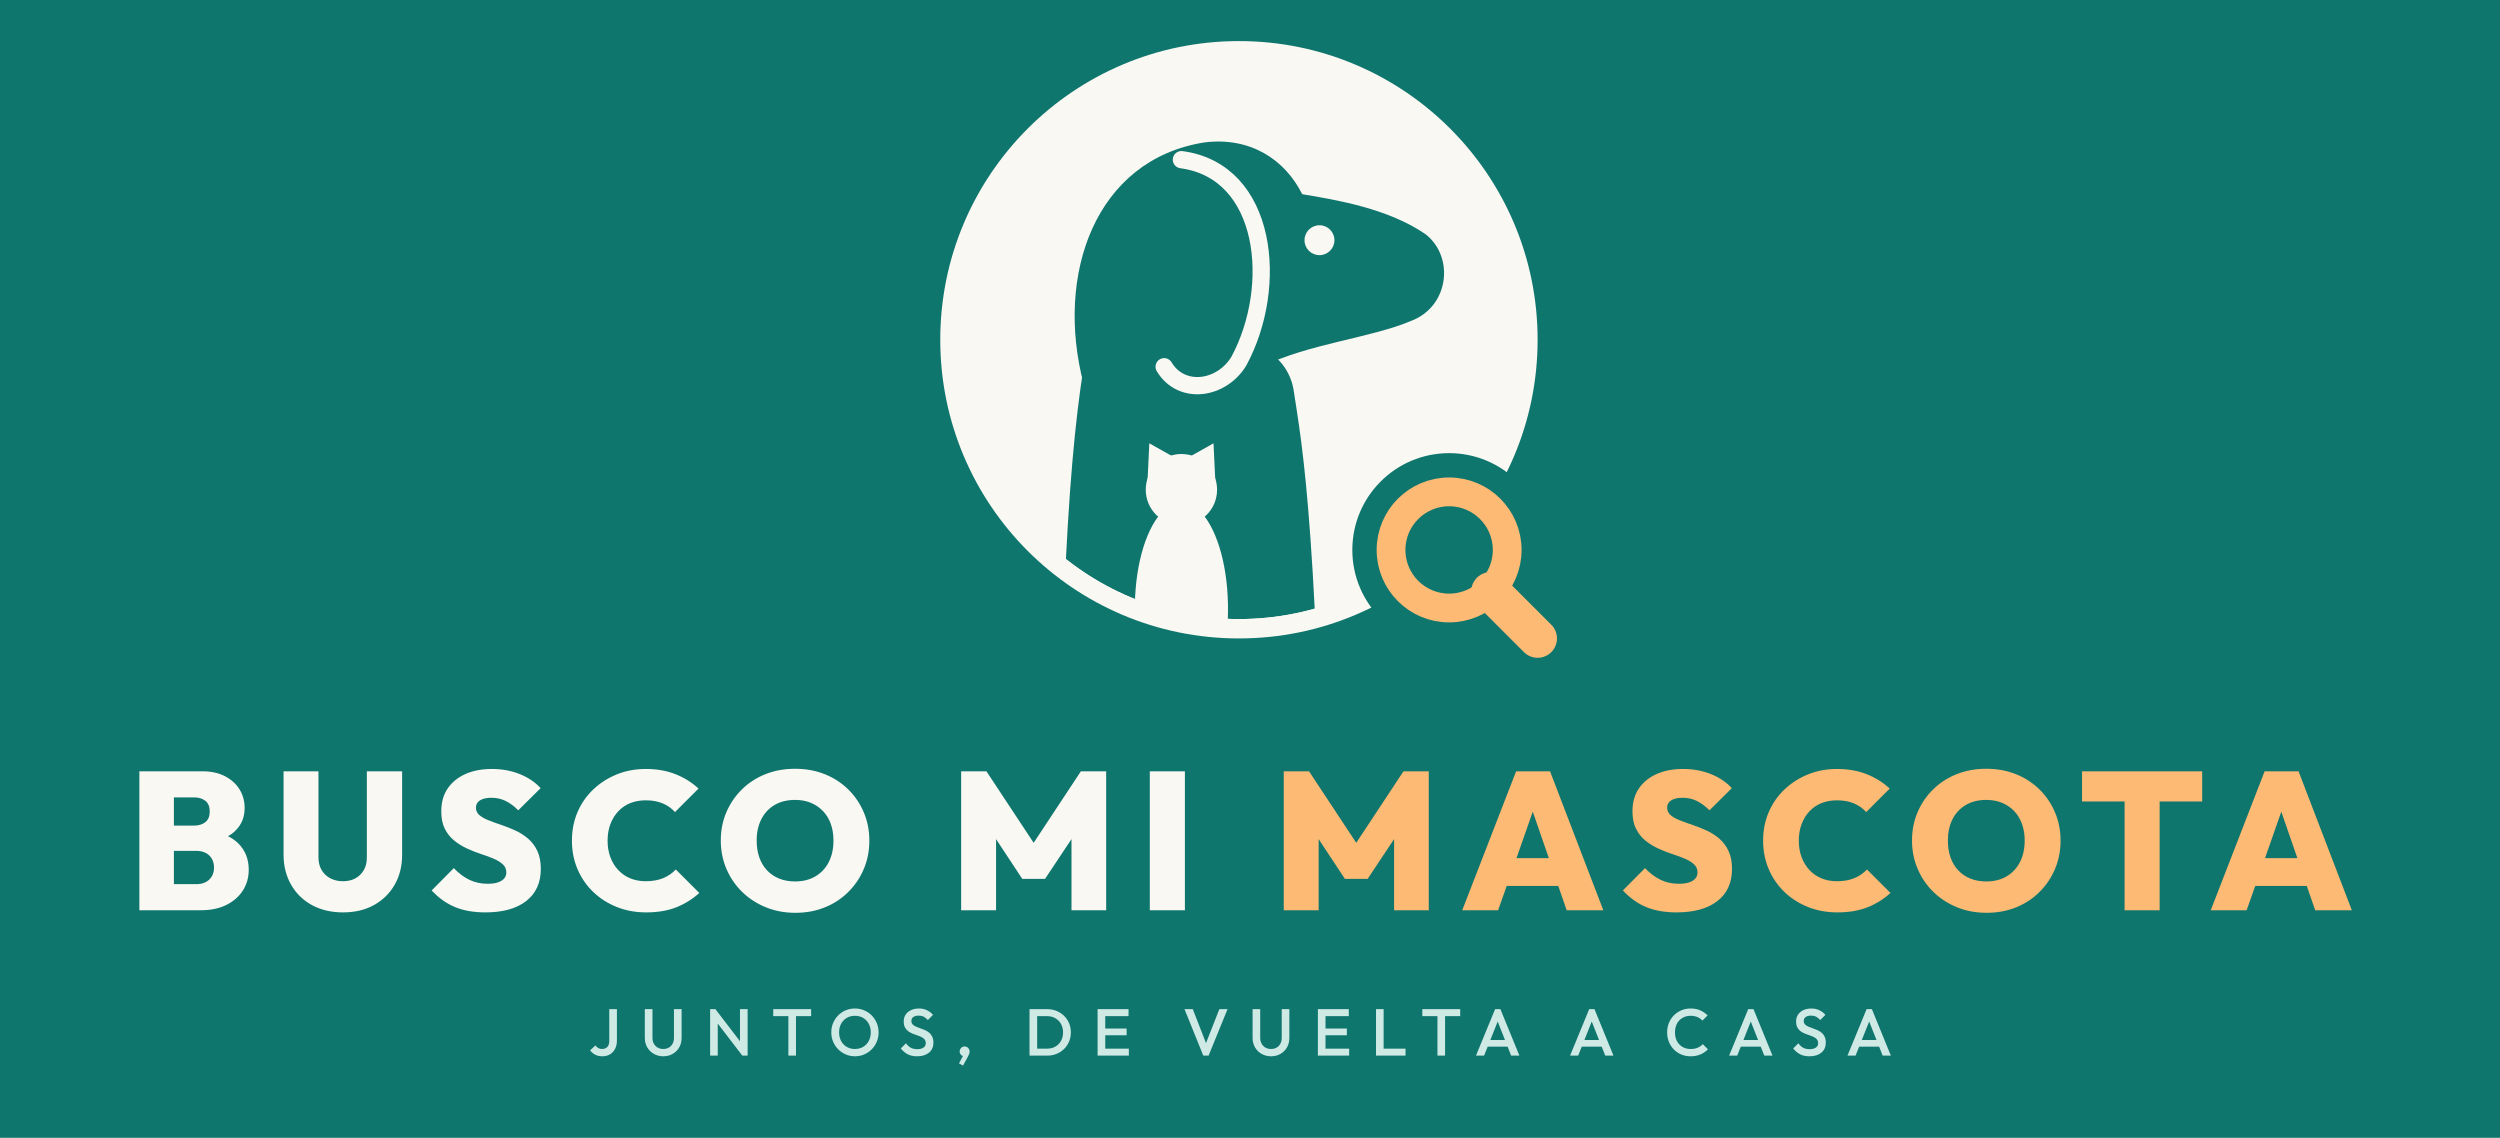
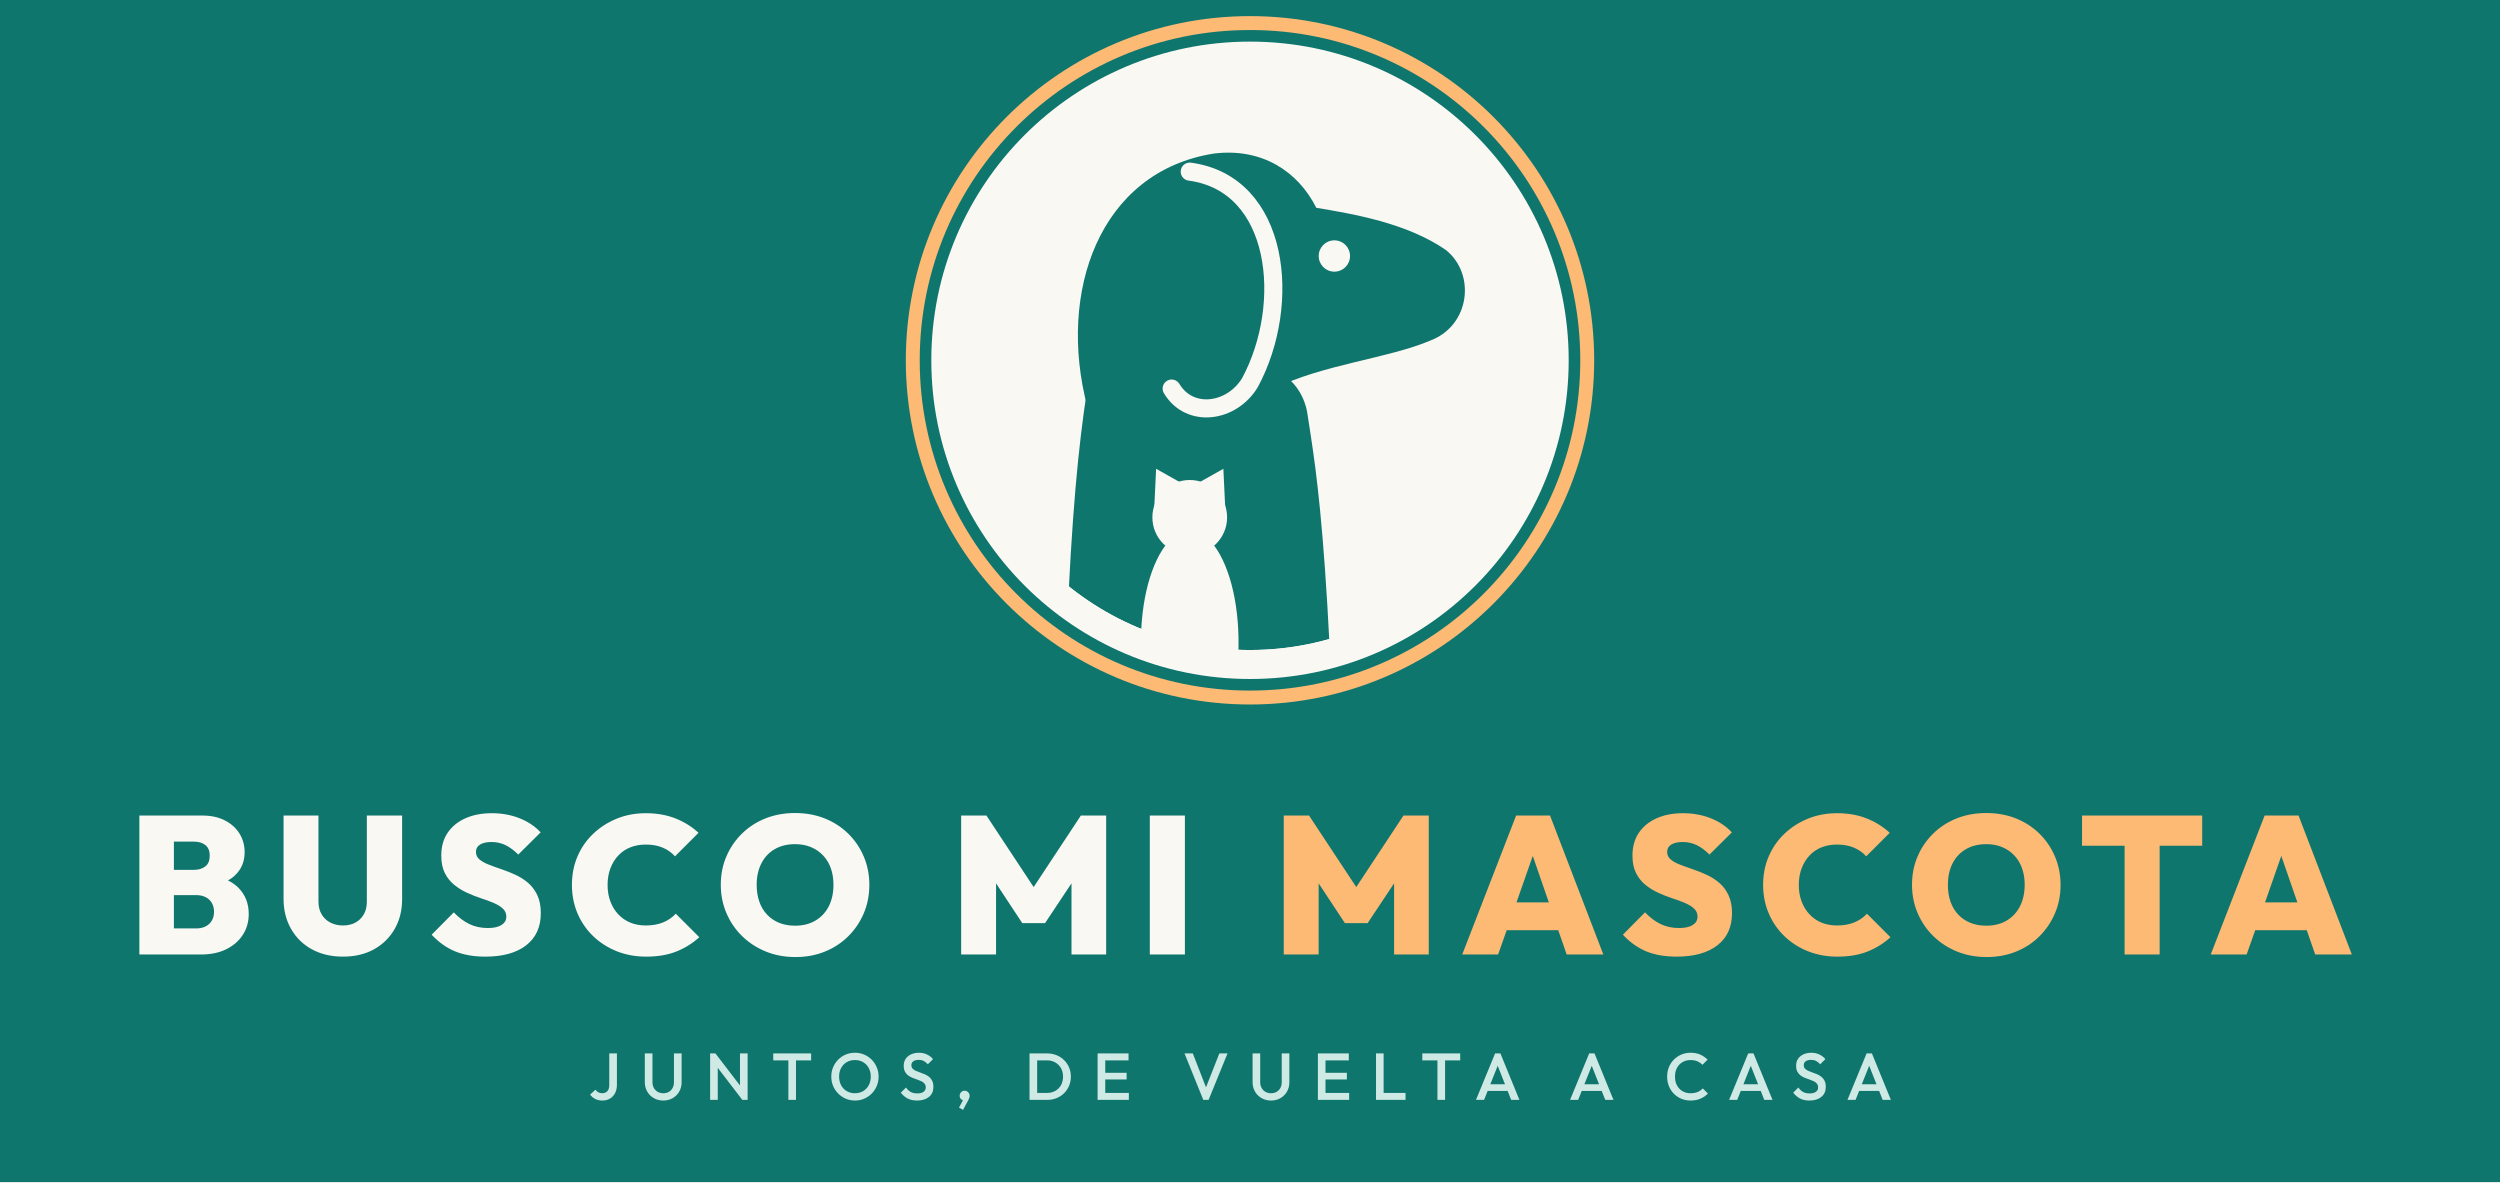
- <svg xmlns="http://www.w3.org/2000/svg" viewBox="0 0 791 360" width="791" height="360" role="img" aria-label="Busco mi mascota. Juntos, de vuelta a casa">
-   <rect width="791" height="360" fill="#0f766e" />
-   <g transform="translate(290.5 6) scale(1.75)">
+ <svg xmlns="http://www.w3.org/2000/svg" viewBox="0 0 791 374" width="791" height="374" role="img" aria-label="Busco mi mascota. Juntos, de vuelta a casa">
+   <rect width="791" height="374" fill="#0f766e" />
+   <g transform="translate(285.5 4) scale(1.833333)">
    <defs>
-       <mask id="k9" maskUnits="userSpaceOnUse" x="-20" y="-20" width="260" height="360">
+       <mask id="k8" maskUnits="userSpaceOnUse" x="-20" y="-20" width="260" height="360">
        <rect x="-20" y="-20" width="260" height="360" fill="#fff" />
        <path d="M92 40 C122 44 126 84 112 110 C106 120 92 122 86 112" fill="none" stroke="#000" stroke-width="6" stroke-linecap="round" />
        <circle cx="140" cy="68" r="5.2" fill="#000" />
        <g transform="translate(92 200) scale(.62) translate(-30 -100)">
          <g fill="#000">
            <circle cx="30" cy="27" r="20" />
            <path d="M11 22 L12 1 L28 10 Z" />
            <path d="M49 22 L48 1 L32 10 Z" />
            <path d="M17 42 C8 54 3 76 4 100 L56 100 C57 76 52 54 43 42 Z" />
          </g>
        </g>
      </mask>
-       <mask id="k11" maskUnits="userSpaceOnUse" x="-20" y="-20" width="260" height="360">
-         <rect x="-20" y="-20" width="260" height="360" fill="#fff" />
-         <circle cx="96" cy="96" r="17.5" fill="#000" />
-         <line x1="104" y1="104" x2="112" y2="112" fill="none" stroke="#000" stroke-linecap="round" stroke-width="14" />
-       </mask>
-       <clipPath id="k10">
-         <circle cx="58" cy="58" r="50.5" />
+       <clipPath id="k9">
+         <circle cx="60" cy="60" r="50" />
      </clipPath>
    </defs>
-     <g mask="url(#k11)">
-       <circle cx="58" cy="58" r="54" fill="#faf8f3" />
-       <g clip-path="url(#k10)">
-         <g transform="translate(58 66) scale(.52) translate(-112 -118)">
-           <g mask="url(#k9)">
-             <g fill="#0f766e">
-               <path d="M58 118 C48 80 62 40 100 34 C116 32 128 40 134 52 C146 54 164 57 177 66 C187 74 185 91 172 96 C158 102 136 104 120 112 L112 130 Z" />
-               <path d="M60 100 C54 134 50 168 48 330 L142 330 C140 168 134 140 131 120 C130 114 126 108 120 106 L100 96 Z" />
-             </g>
+     <circle cx="60" cy="60" r="55" fill="#faf8f3" />
+     <circle cx="60" cy="60" r="58.2" fill="none" stroke="#fdba74" stroke-width="2.4" />
+     <g clip-path="url(#k9)">
+       <g transform="translate(60 68) scale(.52) translate(-112 -118)">
+         <g mask="url(#k8)">
+           <g fill="#0f766e">
+             <path d="M58 118 C48 80 62 40 100 34 C116 32 128 40 134 52 C146 54 164 57 177 66 C187 74 185 91 172 96 C158 102 136 104 120 112 L112 130 Z" />
+             <path d="M60 100 C54 134 50 168 48 330 L142 330 C140 168 134 140 131 120 C130 114 126 108 120 106 L100 96 Z" />
          </g>
        </g>
      </g>
    </g>
-     <circle cx="96" cy="96" r="10.5" fill="none" stroke="#fdba74" stroke-width="5.2" />
-     <line x1="103.5" y1="103.5" x2="112" y2="112" stroke="#fdba74" stroke-width="7" stroke-linecap="round" />
  </g>
-   <path fill="#faf8f3" d="M63.63 288L44.1 288L44.1 244.04L64.07 244.04Q68.16 244.04 71.17 245.59Q74.17 247.14 75.78 249.75Q77.4 252.35 77.4 255.64L77.4 255.64Q77.4 260.04 74.42 262.89L74.42 262.89Q73.43 263.88 72.13 264.56L72.13 264.56Q73.99 265.49 75.35 266.8L75.35 266.8Q78.7 270.14 78.7 275.17L78.7 275.17Q78.7 278.89 76.84 281.77Q74.98 284.65 71.6 286.33Q68.22 288 63.63 288L63.63 288M62.08 269.21L55.02 269.21L55.02 279.75L62.08 279.75Q64.69 279.75 66.21 278.3Q67.72 276.84 67.72 274.48L67.72 274.48Q67.72 272.93 67.04 271.73Q66.36 270.52 65.09 269.87Q63.82 269.21 62.08 269.21L62.08 269.21M61.4 252.29L55.02 252.29L55.02 261.22L61.4 261.22Q63.57 261.22 64.97 260.13Q66.36 259.05 66.36 256.75Q66.36 254.46 64.97 253.37Q63.57 252.29 61.4 252.29L61.4 252.29M108.51 288.68L108.51 288.68Q102.93 288.68 98.68 286.36Q94.43 284.03 92.08 279.88Q89.72 275.72 89.72 270.45L89.72 270.45L89.72 244.04L100.76 244.04L100.76 271.26Q100.76 273.62 101.78 275.32Q102.8 277.03 104.57 277.93Q106.34 278.82 108.51 278.82L108.51 278.82Q110.74 278.82 112.41 277.93Q114.09 277.03 115.08 275.35Q116.07 273.68 116.07 271.32L116.07 271.32L116.07 244.04L127.23 244.04L127.23 270.52Q127.23 275.79 124.88 279.91Q122.52 284.03 118.33 286.36Q114.15 288.68 108.51 288.68M153.57 288.68L153.57 288.68Q148.05 288.68 143.99 287.01Q139.93 285.33 136.58 281.74L136.58 281.74L143.58 274.67Q145.88 277.09 148.48 278.36Q151.09 279.63 154.37 279.63L154.37 279.63Q157.16 279.63 158.68 278.67Q160.2 277.71 160.2 276.03L160.2 276.03Q160.2 274.48 159.08 273.46Q157.97 272.44 156.14 271.66Q154.31 270.89 152.11 270.18Q149.91 269.46 147.71 268.44Q145.51 267.42 143.68 265.93Q141.85 264.44 140.73 262.21Q139.62 259.98 139.62 256.69L139.62 256.69Q139.62 252.47 141.63 249.5Q143.65 246.52 147.24 244.91Q150.84 243.3 155.61 243.3L155.61 243.3Q160.39 243.3 164.42 244.91Q168.45 246.52 171.05 249.37L171.05 249.37L163.98 256.38Q162 254.4 159.95 253.4Q157.91 252.41 155.49 252.41L155.49 252.41Q153.19 252.41 151.89 253.22Q150.59 254.02 150.59 255.51L150.59 255.51Q150.59 257 151.71 257.93Q152.82 258.86 154.65 259.57Q156.48 260.29 158.68 261.03Q160.88 261.77 163.05 262.77Q165.22 263.76 167.05 265.31Q168.88 266.86 170 269.21Q171.11 271.57 171.11 274.92L171.11 274.92Q171.11 281.49 166.49 285.09Q161.88 288.68 153.57 288.68M204.46 288.68L204.46 288.68Q199.43 288.68 195.16 286.98Q190.88 285.27 187.68 282.2Q184.49 279.13 182.72 274.98Q180.96 270.83 180.96 265.99L180.96 265.99Q180.96 261.09 182.72 256.97Q184.49 252.85 187.68 249.81Q190.88 246.77 195.12 245.03Q199.37 243.3 204.33 243.3L204.33 243.3Q209.54 243.3 213.69 244.94Q217.85 246.58 221.01 249.5L221.01 249.5L213.57 256.94Q212.02 255.2 209.72 254.21Q207.43 253.22 204.33 253.22L204.33 253.22Q201.66 253.22 199.46 254.09Q197.26 254.95 195.65 256.66Q194.04 258.36 193.14 260.72Q192.24 263.08 192.24 265.99L192.24 265.99Q192.24 268.9 193.14 271.26Q194.04 273.62 195.65 275.32Q197.26 277.03 199.46 277.93Q201.66 278.82 204.33 278.82L204.33 278.82Q207.43 278.82 209.79 277.86Q212.14 276.9 213.82 275.1L213.82 275.1L221.26 282.54Q218.03 285.46 213.97 287.07Q209.91 288.68 204.46 288.68M251.69 288.81L251.69 288.81Q246.6 288.81 242.32 287.07Q238.05 285.33 234.85 282.23Q231.66 279.13 229.86 274.95Q228.06 270.76 228.06 265.93L228.06 265.93Q228.06 261.09 229.83 256.97Q231.6 252.85 234.76 249.75Q237.92 246.65 242.2 244.94Q246.48 243.24 251.56 243.24L251.56 243.24Q256.64 243.24 260.92 244.94Q265.2 246.65 268.36 249.75Q271.53 252.85 273.29 257Q275.06 261.15 275.06 265.99L275.06 265.99Q275.06 270.83 273.29 274.98Q271.53 279.13 268.36 282.26Q265.2 285.4 260.95 287.1Q256.71 288.81 251.69 288.81M251.56 278.89L251.56 278.89Q255.28 278.89 258.01 277.27Q260.74 275.66 262.23 272.75Q263.71 269.83 263.71 265.93L263.71 265.93Q263.71 263.08 262.88 260.72Q262.04 258.36 260.43 256.66Q258.81 254.95 256.58 254.02Q254.35 253.09 251.56 253.09L251.56 253.09Q247.84 253.09 245.11 254.68Q242.39 256.26 240.9 259.17Q239.41 262.08 239.41 265.93L239.41 265.93Q239.41 268.9 240.25 271.29Q241.08 273.68 242.7 275.38Q244.31 277.09 246.54 277.99Q248.77 278.89 251.56 278.89M315.15 288L304.11 288L304.11 244.04L312.11 244.04L327.05 266.67L341.99 244.04L349.99 244.04L349.99 288L339.02 288L339.02 265.49L330.65 278.08L323.45 278.08L315.15 265.49L315.15 288M374.9 288L363.8 288L363.8 244.04L374.9 244.04L374.9 288" />
-   <path fill="#fdba74" d="M417.22 288L406.18 288L406.18 244.04L414.18 244.04L429.12 266.67L444.06 244.04L452.06 244.04L452.06 288L441.09 288L441.09 265.49L432.72 278.08L425.53 278.08L417.22 265.49L417.22 288M474 288L462.65 288L479.7 244.04L490.43 244.04L507.29 288L495.7 288L493.03 280.31L476.72 280.31L474 288M479.82 271.51L490.05 271.51L484.97 256.81L479.82 271.51M530.46 288.68L530.46 288.68Q524.95 288.68 520.88 287.01Q516.82 285.33 513.48 281.74L513.48 281.74L520.48 274.67Q522.78 277.09 525.38 278.36Q527.98 279.63 531.27 279.63L531.27 279.63Q534.06 279.63 535.58 278.67Q537.1 277.71 537.1 276.03L537.1 276.03Q537.1 274.48 535.98 273.46Q534.87 272.44 533.04 271.66Q531.21 270.89 529.01 270.18Q526.81 269.46 524.6 268.44Q522.4 267.42 520.57 265.93Q518.75 264.44 517.63 262.21Q516.51 259.98 516.51 256.69L516.51 256.69Q516.51 252.47 518.53 249.5Q520.54 246.52 524.14 244.91Q527.74 243.3 532.51 243.3L532.51 243.3Q537.28 243.3 541.31 244.91Q545.34 246.52 547.95 249.37L547.95 249.37L540.88 256.38Q538.9 254.4 536.85 253.4Q534.8 252.41 532.39 252.41L532.39 252.41Q530.09 252.41 528.79 253.22Q527.49 254.02 527.49 255.51L527.49 255.51Q527.49 257 528.6 257.93Q529.72 258.86 531.55 259.57Q533.38 260.29 535.58 261.03Q537.78 261.77 539.95 262.77Q542.12 263.76 543.95 265.31Q545.78 266.86 546.89 269.21Q548.01 271.57 548.01 274.92L548.01 274.92Q548.01 281.49 543.39 285.09Q538.77 288.68 530.46 288.68M581.35 288.68L581.35 288.68Q576.33 288.68 572.05 286.98Q567.77 285.27 564.58 282.2Q561.39 279.13 559.62 274.98Q557.85 270.83 557.85 265.99L557.85 265.99Q557.85 261.09 559.62 256.97Q561.39 252.85 564.58 249.81Q567.77 246.77 572.02 245.03Q576.27 243.3 581.23 243.3L581.23 243.3Q586.44 243.3 590.59 244.94Q594.74 246.58 597.91 249.5L597.91 249.5L590.47 256.94Q588.92 255.2 586.62 254.21Q584.33 253.22 581.23 253.22L581.23 253.22Q578.56 253.22 576.36 254.09Q574.16 254.95 572.55 256.66Q570.94 258.36 570.04 260.72Q569.14 263.08 569.14 265.99L569.14 265.99Q569.14 268.9 570.04 271.26Q570.94 273.62 572.55 275.32Q574.16 277.03 576.36 277.93Q578.56 278.82 581.23 278.82L581.23 278.82Q584.33 278.82 586.68 277.86Q589.04 276.9 590.71 275.1L590.71 275.1L598.15 282.54Q594.93 285.46 590.87 287.07Q586.81 288.68 581.35 288.68M628.58 288.81L628.58 288.81Q623.5 288.81 619.22 287.07Q614.94 285.33 611.75 282.23Q608.56 279.13 606.76 274.95Q604.96 270.76 604.96 265.93L604.96 265.93Q604.96 261.09 606.73 256.97Q608.49 252.85 611.66 249.75Q614.82 246.65 619.1 244.94Q623.37 243.24 628.46 243.24L628.46 243.24Q633.54 243.24 637.82 244.94Q642.1 246.65 645.26 249.75Q648.42 252.85 650.19 257Q651.96 261.15 651.96 265.99L651.96 265.99Q651.96 270.83 650.19 274.98Q648.42 279.13 645.26 282.26Q642.1 285.4 637.85 287.1Q633.6 288.81 628.58 288.81M628.46 278.89L628.46 278.89Q632.18 278.89 634.91 277.27Q637.63 275.66 639.12 272.75Q640.61 269.83 640.61 265.93L640.61 265.93Q640.61 263.08 639.77 260.72Q638.94 258.36 637.32 256.66Q635.71 254.95 633.48 254.02Q631.25 253.09 628.46 253.09L628.46 253.09Q624.74 253.09 622.01 254.68Q619.28 256.26 617.79 259.17Q616.31 262.08 616.31 265.93L616.31 265.93Q616.31 268.9 617.14 271.29Q617.98 273.68 619.59 275.38Q621.2 277.09 623.44 277.99Q625.67 278.89 628.46 278.89M683.31 288L672.22 288L672.22 253.59L658.76 253.59L658.76 244.04L696.77 244.04L696.77 253.59L683.31 253.59L683.31 288M710.83 288L699.48 288L716.53 244.04L727.26 244.04L744.12 288L732.53 288L729.86 280.31L713.56 280.31L710.83 288M716.66 271.51L726.89 271.51L721.8 256.81L716.66 271.51" />
-   <path fill="#cfe9e5" d="M190.59 334.21L190.59 334.21Q189.31 334.21 188.31 333.7Q187.31 333.18 186.71 332.32L186.71 332.32L188.41 330.77Q188.76 331.31 189.31 331.61Q189.86 331.9 190.51 331.9L190.51 331.9Q191.22 331.9 191.72 331.61Q192.23 331.31 192.5 330.77Q192.77 330.22 192.77 329.46L192.77 329.46L192.77 319.3L195.19 319.3L195.19 329.27Q195.19 330.75 194.61 331.86Q194.03 332.97 193.01 333.59Q191.98 334.21 190.59 334.21M209.86 334.21L209.86 334.21Q208.2 334.21 206.88 333.45Q205.56 332.7 204.79 331.39Q204.02 330.07 204.02 328.41L204.02 328.41L204.02 319.3L206.44 319.3L206.44 328.39Q206.44 329.46 206.89 330.25Q207.34 331.04 208.12 331.47Q208.9 331.9 209.86 331.9L209.86 331.9Q210.85 331.9 211.61 331.47Q212.36 331.04 212.8 330.25Q213.24 329.46 213.24 328.41L213.24 328.41L213.24 319.3L215.66 319.3L215.66 328.44Q215.66 330.09 214.9 331.4Q214.15 332.7 212.84 333.45Q211.54 334.21 209.86 334.21M227.1 334L224.68 334L224.68 319.3L226.36 319.3L234.13 329.44L234.13 319.3L236.55 319.3L236.55 334L234.87 334L227.1 323.86L227.1 334M251.85 334L249.44 334L249.44 321.5L244.65 321.5L244.65 319.3L256.64 319.3L256.64 321.5L251.85 321.5L251.85 334M270.53 334.21L270.53 334.21Q268.96 334.21 267.59 333.62Q266.23 333.03 265.2 331.99Q264.17 330.95 263.59 329.58Q263.02 328.2 263.02 326.63L263.02 326.63Q263.02 325.05 263.59 323.69Q264.17 322.32 265.19 321.28Q266.21 320.25 267.56 319.67Q268.92 319.09 270.49 319.09L270.49 319.09Q272.07 319.09 273.42 319.67Q274.78 320.25 275.81 321.28Q276.83 322.32 277.41 323.7Q277.99 325.07 277.99 326.65L277.99 326.65Q277.99 328.23 277.41 329.6Q276.83 330.98 275.82 332Q274.8 333.03 273.44 333.62Q272.09 334.21 270.53 334.21M270.49 331.9L270.49 331.9Q271.98 331.9 273.11 331.23Q274.23 330.56 274.87 329.37Q275.51 328.18 275.51 326.63L275.51 326.63Q275.51 325.47 275.14 324.52Q274.78 323.56 274.1 322.86Q273.43 322.16 272.52 321.78Q271.61 321.4 270.49 321.4L270.49 321.4Q269.02 321.4 267.9 322.06Q266.78 322.72 266.14 323.9Q265.49 325.07 265.49 326.63L265.49 326.63Q265.49 327.78 265.86 328.76Q266.23 329.74 266.89 330.43Q267.55 331.12 268.48 331.51Q269.4 331.9 270.49 331.9M290.16 334.21L290.16 334.21Q288.42 334.21 287.2 333.58Q285.98 332.95 285.02 331.73L285.02 331.73L286.66 330.09Q287.27 330.98 288.11 331.47Q288.95 331.96 290.25 331.96L290.25 331.96Q291.47 331.96 292.19 331.46Q292.91 330.95 292.91 330.07L292.91 330.07Q292.91 329.34 292.54 328.88Q292.16 328.41 291.54 328.11Q290.92 327.81 290.17 327.56Q289.43 327.32 288.68 327.02Q287.94 326.71 287.32 326.25Q286.7 325.79 286.32 325.05Q285.94 324.32 285.94 323.19L285.94 323.19Q285.94 321.88 286.58 320.97Q287.22 320.06 288.32 319.57Q289.41 319.09 290.75 319.09L290.75 319.09Q292.2 319.09 293.35 319.66Q294.49 320.22 295.2 321.11L295.2 321.11L293.57 322.74Q292.94 322.03 292.25 321.68Q291.57 321.34 290.69 321.34L290.69 321.34Q289.6 321.34 288.98 321.78Q288.36 322.22 288.36 323.02L288.36 323.02Q288.36 323.69 288.74 324.1Q289.11 324.51 289.73 324.79Q290.35 325.07 291.1 325.33Q291.84 325.58 292.59 325.89Q293.33 326.21 293.95 326.7Q294.57 327.2 294.95 327.97Q295.33 328.75 295.33 329.93L295.33 329.93Q295.33 331.9 293.93 333.06Q292.54 334.21 290.16 334.21M304.71 337.15L303.43 336.46L304.67 334.13Q304.33 334.04 304.06 333.75L304.06 333.75Q303.64 333.35 303.64 332.72L303.64 332.72Q303.64 332.05 304.09 331.57Q304.54 331.1 305.21 331.1L305.21 331.1Q305.84 331.1 306.32 331.57Q306.79 332.05 306.79 332.72L306.79 332.72Q306.79 332.99 306.67 333.36Q306.56 333.73 306.26 334.29L306.26 334.29L304.71 337.15M331.37 334L325.74 334L325.74 319.3L331.33 319.3Q332.92 319.3 334.29 319.86Q335.65 320.41 336.67 321.41Q337.69 322.41 338.26 323.74Q338.82 325.07 338.82 326.65L338.82 326.65Q338.82 328.2 338.26 329.55Q337.69 330.89 336.68 331.89Q335.67 332.89 334.31 333.44Q332.94 334 331.37 334L331.37 334M331.26 321.5L328.16 321.5L328.16 331.8L331.26 331.8Q332.78 331.8 333.92 331.14Q335.06 330.49 335.71 329.33Q336.35 328.16 336.35 326.63L336.35 326.63Q336.35 325.12 335.69 323.96Q335.04 322.81 333.9 322.16Q332.75 321.5 331.26 321.5L331.26 321.5M357.17 334L347.28 334L347.28 319.3L357.07 319.3L357.07 321.5L349.7 321.5L349.7 325.43L356.46 325.43L356.46 327.55L349.7 327.55L349.7 331.8L357.17 331.8L357.17 334M382.4 334L380.72 334L374.78 319.3L377.4 319.3L381.58 330.03L385.8 319.3L388.39 319.3L382.4 334M402.16 334.21L402.16 334.21Q400.5 334.21 399.17 333.45Q397.85 332.7 397.09 331.39Q396.32 330.07 396.32 328.41L396.32 328.41L396.32 319.3L398.73 319.3L398.73 328.39Q398.73 329.46 399.19 330.25Q399.64 331.04 400.41 331.47Q401.19 331.9 402.16 331.9L402.16 331.9Q403.14 331.9 403.9 331.47Q404.66 331.04 405.1 330.25Q405.54 329.46 405.54 328.41L405.54 328.41L405.54 319.3L407.95 319.3L407.95 328.44Q407.95 330.09 407.2 331.4Q406.44 332.7 405.14 333.45Q403.84 334.21 402.16 334.21M426.87 334L416.98 334L416.98 319.3L426.76 319.3L426.76 321.5L419.39 321.5L419.39 325.43L426.15 325.43L426.15 327.55L419.39 327.55L419.39 331.8L426.87 331.8L426.87 334M444.71 334L435.37 334L435.37 319.3L437.78 319.3L437.78 331.8L444.71 331.8L444.71 334M457.22 334L454.81 334L454.81 321.5L450.02 321.5L450.02 319.3L462.01 319.3L462.01 321.5L457.22 321.5L457.22 334M469.56 334L467 334L473.05 319.3L474.73 319.3L480.74 334L478.13 334L477.02 331.17L470.7 331.17L469.56 334M471.54 329.06L476.18 329.06L473.87 323.21L471.54 329.06M499.33 334L496.77 334L502.82 319.3L504.5 319.3L510.5 334L507.9 334L506.78 331.17L500.46 331.17L499.33 334M501.3 329.06L505.94 329.06L503.63 323.21L501.3 329.06M534.89 334.21L534.89 334.21Q533.3 334.21 531.94 333.63Q530.59 333.06 529.58 332.02Q528.57 330.98 528.02 329.6Q527.48 328.23 527.48 326.65L527.48 326.65Q527.48 325.07 528.02 323.7Q528.57 322.32 529.58 321.3Q530.59 320.27 531.94 319.68Q533.3 319.09 534.89 319.09L534.89 319.09Q536.68 319.09 537.98 319.68Q539.28 320.27 540.29 321.27L540.29 321.27L538.65 322.91Q538 322.2 537.07 321.8Q536.13 321.4 534.89 321.4L534.89 321.4Q533.8 321.4 532.9 321.78Q531.99 322.16 531.33 322.86Q530.67 323.56 530.31 324.53Q529.96 325.5 529.96 326.65L529.96 326.65Q529.96 327.81 530.31 328.77Q530.67 329.74 531.33 330.44Q531.99 331.14 532.9 331.52Q533.8 331.9 534.89 331.9L534.89 331.9Q536.24 331.9 537.17 331.49Q538.1 331.08 538.76 330.37L538.76 330.37L540.39 332Q539.39 333.03 538.02 333.62Q536.66 334.21 534.89 334.21M549.65 334L547.09 334L553.13 319.3L554.81 319.3L560.82 334L558.22 334L557.1 331.17L550.78 331.17L549.65 334M551.62 329.06L556.26 329.06L553.95 323.21L551.62 329.06M572.51 334.21L572.51 334.21Q570.77 334.21 569.55 333.58Q568.33 332.95 567.37 331.73L567.37 331.73L569 330.09Q569.61 330.98 570.45 331.47Q571.29 331.96 572.6 331.96L572.6 331.96Q573.81 331.96 574.54 331.46Q575.26 330.95 575.26 330.07L575.26 330.07Q575.26 329.34 574.88 328.88Q574.51 328.41 573.89 328.11Q573.27 327.81 572.52 327.56Q571.78 327.32 571.03 327.02Q570.29 326.71 569.67 326.25Q569.05 325.79 568.67 325.05Q568.29 324.32 568.29 323.19L568.29 323.19Q568.29 321.88 568.93 320.97Q569.57 320.06 570.66 319.57Q571.76 319.09 573.1 319.09L573.1 319.09Q574.55 319.09 575.69 319.66Q576.84 320.22 577.55 321.11L577.55 321.11L575.91 322.74Q575.28 322.03 574.6 321.68Q573.92 321.34 573.04 321.34L573.04 321.34Q571.94 321.34 571.33 321.78Q570.71 322.22 570.71 323.02L570.71 323.02Q570.71 323.69 571.08 324.1Q571.46 324.51 572.08 324.79Q572.7 325.07 573.45 325.33Q574.19 325.58 574.94 325.89Q575.68 326.21 576.3 326.7Q576.92 327.2 577.3 327.97Q577.68 328.75 577.68 329.93L577.68 329.93Q577.68 331.9 576.28 333.06Q574.88 334.21 572.51 334.21M587.1 334L584.54 334L590.59 319.3L592.27 319.3L598.27 334L595.67 334L594.56 331.17L588.23 331.17L587.1 334M589.07 329.06L593.72 329.06L591.41 323.21L589.07 329.06" />
+   <path fill="#faf8f3" d="M63.63 302L44.1 302L44.1 258.04L64.07 258.04Q68.16 258.04 71.17 259.59Q74.17 261.14 75.78 263.75Q77.4 266.35 77.4 269.64L77.4 269.64Q77.4 274.04 74.42 276.89L74.42 276.89Q73.43 277.88 72.13 278.56L72.13 278.56Q73.99 279.49 75.35 280.8L75.35 280.8Q78.7 284.14 78.7 289.17L78.7 289.17Q78.7 292.89 76.84 295.77Q74.98 298.65 71.6 300.33Q68.22 302 63.63 302L63.63 302M62.08 283.21L55.02 283.21L55.02 293.75L62.08 293.75Q64.69 293.75 66.21 292.3Q67.72 290.84 67.72 288.48L67.72 288.48Q67.72 286.93 67.04 285.73Q66.36 284.52 65.09 283.87Q63.82 283.21 62.08 283.21L62.08 283.21M61.4 266.29L55.02 266.29L55.02 275.22L61.4 275.22Q63.57 275.22 64.97 274.13Q66.36 273.05 66.36 270.75Q66.36 268.46 64.97 267.37Q63.57 266.29 61.4 266.29L61.4 266.29M108.51 302.68L108.51 302.68Q102.93 302.68 98.68 300.36Q94.43 298.03 92.08 293.88Q89.72 289.72 89.72 284.45L89.72 284.45L89.72 258.04L100.76 258.04L100.76 285.26Q100.76 287.62 101.78 289.32Q102.8 291.03 104.57 291.93Q106.34 292.82 108.51 292.82L108.51 292.82Q110.74 292.82 112.41 291.93Q114.09 291.03 115.08 289.35Q116.07 287.68 116.07 285.32L116.07 285.32L116.07 258.04L127.23 258.04L127.23 284.52Q127.23 289.79 124.88 293.91Q122.52 298.03 118.33 300.36Q114.15 302.68 108.51 302.68M153.57 302.68L153.57 302.68Q148.05 302.68 143.99 301.01Q139.93 299.33 136.58 295.74L136.58 295.74L143.58 288.67Q145.88 291.09 148.48 292.36Q151.09 293.63 154.37 293.63L154.37 293.63Q157.16 293.63 158.68 292.67Q160.2 291.71 160.2 290.03L160.2 290.03Q160.2 288.48 159.08 287.46Q157.97 286.44 156.14 285.66Q154.31 284.89 152.11 284.18Q149.91 283.46 147.71 282.44Q145.51 281.42 143.68 279.93Q141.85 278.44 140.73 276.21Q139.62 273.98 139.62 270.69L139.62 270.69Q139.62 266.47 141.63 263.5Q143.65 260.52 147.24 258.91Q150.84 257.3 155.61 257.3L155.61 257.3Q160.39 257.3 164.42 258.91Q168.45 260.52 171.05 263.37L171.05 263.37L163.98 270.38Q162 268.4 159.95 267.4Q157.91 266.41 155.49 266.41L155.49 266.41Q153.19 266.41 151.89 267.22Q150.59 268.02 150.59 269.51L150.59 269.51Q150.59 271 151.71 271.93Q152.82 272.86 154.65 273.57Q156.48 274.29 158.68 275.03Q160.88 275.77 163.05 276.77Q165.22 277.76 167.05 279.31Q168.88 280.86 170 283.21Q171.11 285.57 171.11 288.92L171.11 288.92Q171.11 295.49 166.49 299.09Q161.88 302.68 153.57 302.68M204.46 302.68L204.46 302.68Q199.43 302.68 195.16 300.98Q190.88 299.27 187.68 296.2Q184.49 293.13 182.72 288.98Q180.96 284.83 180.96 279.99L180.96 279.99Q180.96 275.09 182.72 270.97Q184.49 266.85 187.68 263.81Q190.88 260.77 195.12 259.03Q199.37 257.3 204.33 257.3L204.33 257.3Q209.54 257.3 213.69 258.94Q217.85 260.58 221.01 263.5L221.01 263.5L213.57 270.94Q212.02 269.2 209.72 268.21Q207.43 267.22 204.33 267.22L204.33 267.22Q201.66 267.22 199.46 268.09Q197.26 268.95 195.65 270.66Q194.04 272.36 193.14 274.72Q192.24 277.08 192.24 279.99L192.24 279.99Q192.24 282.9 193.14 285.26Q194.04 287.62 195.65 289.32Q197.26 291.03 199.46 291.93Q201.66 292.82 204.33 292.82L204.33 292.82Q207.43 292.82 209.79 291.86Q212.14 290.9 213.82 289.1L213.82 289.1L221.26 296.54Q218.03 299.46 213.97 301.07Q209.91 302.68 204.46 302.68M251.69 302.81L251.69 302.81Q246.6 302.81 242.32 301.07Q238.05 299.33 234.85 296.23Q231.66 293.13 229.86 288.95Q228.06 284.76 228.06 279.93L228.06 279.93Q228.06 275.09 229.83 270.97Q231.6 266.85 234.76 263.75Q237.92 260.65 242.2 258.94Q246.48 257.24 251.56 257.24L251.56 257.24Q256.64 257.24 260.92 258.94Q265.2 260.65 268.36 263.75Q271.53 266.85 273.29 271Q275.06 275.15 275.06 279.99L275.06 279.99Q275.06 284.83 273.29 288.98Q271.53 293.13 268.36 296.26Q265.2 299.4 260.95 301.1Q256.71 302.81 251.69 302.81M251.56 292.89L251.56 292.89Q255.28 292.89 258.01 291.27Q260.74 289.66 262.23 286.75Q263.71 283.83 263.71 279.93L263.71 279.93Q263.71 277.08 262.88 274.72Q262.04 272.36 260.43 270.66Q258.81 268.95 256.58 268.02Q254.35 267.09 251.56 267.09L251.56 267.09Q247.84 267.09 245.11 268.68Q242.39 270.26 240.9 273.17Q239.41 276.08 239.41 279.93L239.41 279.93Q239.41 282.9 240.25 285.29Q241.08 287.68 242.7 289.38Q244.31 291.09 246.54 291.99Q248.77 292.89 251.56 292.89M315.15 302L304.11 302L304.11 258.04L312.11 258.04L327.05 280.67L341.99 258.04L349.99 258.04L349.99 302L339.02 302L339.02 279.49L330.65 292.08L323.45 292.08L315.15 279.49L315.15 302M374.9 302L363.8 302L363.8 258.04L374.9 258.04L374.9 302" />
+   <path fill="#fdba74" d="M417.22 302L406.18 302L406.18 258.04L414.18 258.04L429.12 280.67L444.06 258.04L452.06 258.04L452.06 302L441.09 302L441.09 279.49L432.72 292.08L425.53 292.08L417.22 279.49L417.22 302M474 302L462.65 302L479.7 258.04L490.43 258.04L507.29 302L495.7 302L493.03 294.31L476.72 294.31L474 302M479.82 285.51L490.05 285.51L484.97 270.81L479.82 285.51M530.46 302.68L530.46 302.68Q524.95 302.68 520.88 301.01Q516.82 299.33 513.48 295.74L513.48 295.74L520.48 288.67Q522.78 291.09 525.38 292.36Q527.98 293.63 531.27 293.63L531.27 293.63Q534.06 293.63 535.58 292.67Q537.1 291.71 537.1 290.03L537.1 290.03Q537.1 288.48 535.98 287.46Q534.87 286.44 533.04 285.66Q531.21 284.89 529.01 284.18Q526.81 283.46 524.6 282.44Q522.4 281.42 520.57 279.93Q518.75 278.44 517.63 276.21Q516.51 273.98 516.51 270.69L516.51 270.69Q516.51 266.47 518.53 263.5Q520.54 260.52 524.14 258.91Q527.74 257.3 532.51 257.3L532.51 257.3Q537.28 257.3 541.31 258.91Q545.34 260.52 547.95 263.37L547.95 263.37L540.88 270.38Q538.9 268.4 536.85 267.4Q534.8 266.41 532.39 266.41L532.39 266.41Q530.09 266.41 528.79 267.22Q527.49 268.02 527.49 269.51L527.49 269.51Q527.49 271 528.6 271.93Q529.72 272.86 531.55 273.57Q533.38 274.29 535.58 275.03Q537.78 275.77 539.95 276.77Q542.12 277.76 543.95 279.31Q545.78 280.86 546.89 283.21Q548.01 285.57 548.01 288.92L548.01 288.92Q548.01 295.49 543.39 299.09Q538.77 302.68 530.46 302.68M581.35 302.68L581.35 302.68Q576.33 302.68 572.05 300.98Q567.77 299.27 564.58 296.2Q561.39 293.13 559.62 288.98Q557.85 284.83 557.85 279.99L557.85 279.99Q557.85 275.09 559.62 270.97Q561.39 266.85 564.58 263.81Q567.77 260.77 572.02 259.03Q576.27 257.3 581.23 257.3L581.23 257.3Q586.44 257.3 590.59 258.94Q594.74 260.58 597.91 263.5L597.91 263.5L590.47 270.94Q588.92 269.2 586.62 268.21Q584.33 267.22 581.23 267.22L581.23 267.22Q578.56 267.22 576.36 268.09Q574.16 268.95 572.55 270.66Q570.94 272.36 570.04 274.72Q569.14 277.08 569.14 279.99L569.14 279.99Q569.14 282.9 570.04 285.26Q570.94 287.62 572.55 289.32Q574.16 291.03 576.36 291.93Q578.56 292.82 581.23 292.82L581.23 292.82Q584.33 292.82 586.68 291.86Q589.04 290.9 590.71 289.1L590.71 289.1L598.15 296.54Q594.93 299.46 590.87 301.07Q586.81 302.68 581.35 302.68M628.58 302.81L628.58 302.81Q623.5 302.81 619.22 301.07Q614.94 299.33 611.75 296.23Q608.56 293.13 606.76 288.95Q604.96 284.76 604.96 279.93L604.96 279.93Q604.96 275.09 606.73 270.97Q608.49 266.85 611.66 263.75Q614.82 260.65 619.1 258.94Q623.37 257.24 628.46 257.24L628.46 257.24Q633.54 257.24 637.82 258.94Q642.1 260.65 645.26 263.75Q648.42 266.85 650.19 271Q651.96 275.15 651.96 279.99L651.96 279.99Q651.96 284.83 650.19 288.98Q648.42 293.13 645.26 296.26Q642.1 299.4 637.85 301.1Q633.6 302.81 628.58 302.81M628.46 292.89L628.46 292.89Q632.18 292.89 634.91 291.27Q637.63 289.66 639.12 286.75Q640.61 283.83 640.61 279.93L640.61 279.93Q640.61 277.08 639.77 274.72Q638.94 272.36 637.32 270.66Q635.71 268.95 633.48 268.02Q631.25 267.09 628.46 267.09L628.46 267.09Q624.74 267.09 622.01 268.68Q619.28 270.26 617.79 273.17Q616.31 276.08 616.31 279.93L616.31 279.93Q616.31 282.9 617.14 285.29Q617.98 287.68 619.59 289.38Q621.2 291.09 623.44 291.99Q625.67 292.89 628.46 292.89M683.31 302L672.22 302L672.22 267.59L658.76 267.59L658.76 258.04L696.77 258.04L696.77 267.59L683.31 267.59L683.31 302M710.83 302L699.48 302L716.53 258.04L727.26 258.04L744.12 302L732.53 302L729.86 294.31L713.56 294.31L710.83 302M716.66 285.51L726.89 285.51L721.8 270.81L716.66 285.51" />
+   <path fill="#cfe9e5" d="M190.59 348.21L190.59 348.21Q189.31 348.21 188.31 347.7Q187.31 347.18 186.71 346.32L186.71 346.32L188.41 344.77Q188.76 345.31 189.31 345.61Q189.86 345.9 190.51 345.9L190.51 345.9Q191.22 345.9 191.72 345.61Q192.23 345.31 192.5 344.77Q192.77 344.22 192.77 343.46L192.77 343.46L192.77 333.3L195.19 333.3L195.19 343.27Q195.19 344.75 194.61 345.86Q194.03 346.97 193.01 347.59Q191.98 348.21 190.59 348.21M209.86 348.21L209.86 348.21Q208.2 348.21 206.88 347.45Q205.56 346.7 204.79 345.39Q204.02 344.07 204.02 342.41L204.02 342.41L204.02 333.3L206.44 333.3L206.44 342.39Q206.44 343.46 206.89 344.25Q207.34 345.04 208.12 345.47Q208.9 345.9 209.86 345.9L209.86 345.9Q210.85 345.9 211.61 345.47Q212.36 345.04 212.8 344.25Q213.24 343.46 213.24 342.41L213.24 342.41L213.24 333.3L215.66 333.3L215.66 342.44Q215.66 344.09 214.9 345.4Q214.15 346.7 212.84 347.45Q211.54 348.21 209.86 348.21M227.1 348L224.68 348L224.68 333.3L226.36 333.3L234.13 343.44L234.13 333.3L236.55 333.3L236.55 348L234.87 348L227.1 337.86L227.1 348M251.85 348L249.44 348L249.44 335.5L244.65 335.5L244.65 333.3L256.64 333.3L256.64 335.5L251.85 335.5L251.85 348M270.53 348.21L270.53 348.21Q268.96 348.21 267.59 347.62Q266.23 347.03 265.2 345.99Q264.17 344.95 263.59 343.58Q263.02 342.2 263.02 340.63L263.02 340.63Q263.02 339.05 263.59 337.69Q264.17 336.32 265.19 335.28Q266.21 334.25 267.56 333.67Q268.92 333.09 270.49 333.09L270.49 333.09Q272.07 333.09 273.42 333.67Q274.78 334.25 275.81 335.28Q276.83 336.32 277.41 337.7Q277.99 339.07 277.99 340.65L277.99 340.65Q277.99 342.23 277.41 343.6Q276.83 344.98 275.82 346Q274.8 347.03 273.44 347.62Q272.09 348.21 270.53 348.21M270.49 345.9L270.49 345.9Q271.98 345.9 273.11 345.23Q274.23 344.56 274.87 343.37Q275.51 342.18 275.51 340.63L275.51 340.63Q275.51 339.47 275.14 338.52Q274.78 337.56 274.1 336.86Q273.43 336.16 272.52 335.78Q271.61 335.4 270.49 335.4L270.49 335.4Q269.02 335.4 267.9 336.06Q266.78 336.72 266.14 337.9Q265.49 339.07 265.49 340.63L265.49 340.63Q265.49 341.78 265.86 342.76Q266.23 343.74 266.89 344.43Q267.55 345.12 268.48 345.51Q269.4 345.9 270.49 345.9M290.16 348.21L290.16 348.21Q288.42 348.21 287.2 347.58Q285.98 346.95 285.02 345.73L285.02 345.73L286.66 344.09Q287.27 344.98 288.11 345.47Q288.95 345.96 290.25 345.96L290.25 345.96Q291.47 345.96 292.19 345.46Q292.91 344.95 292.91 344.07L292.91 344.07Q292.91 343.34 292.54 342.88Q292.16 342.41 291.54 342.11Q290.92 341.81 290.17 341.56Q289.43 341.32 288.68 341.02Q287.94 340.71 287.32 340.25Q286.7 339.79 286.32 339.05Q285.94 338.32 285.94 337.19L285.94 337.19Q285.94 335.88 286.58 334.97Q287.22 334.06 288.32 333.57Q289.41 333.09 290.75 333.09L290.75 333.09Q292.2 333.09 293.35 333.66Q294.49 334.22 295.2 335.11L295.2 335.11L293.57 336.74Q292.94 336.03 292.25 335.68Q291.57 335.34 290.69 335.34L290.69 335.34Q289.6 335.34 288.98 335.78Q288.36 336.22 288.36 337.02L288.36 337.02Q288.36 337.69 288.74 338.1Q289.11 338.51 289.73 338.79Q290.35 339.07 291.1 339.33Q291.84 339.58 292.59 339.89Q293.33 340.21 293.95 340.7Q294.57 341.2 294.95 341.97Q295.33 342.75 295.33 343.93L295.33 343.93Q295.33 345.9 293.93 347.06Q292.54 348.21 290.16 348.21M304.71 351.15L303.43 350.46L304.67 348.13Q304.33 348.04 304.06 347.75L304.06 347.75Q303.64 347.35 303.64 346.72L303.64 346.72Q303.64 346.05 304.09 345.57Q304.54 345.1 305.21 345.1L305.21 345.1Q305.84 345.1 306.32 345.57Q306.79 346.05 306.79 346.72L306.79 346.72Q306.79 346.99 306.67 347.36Q306.56 347.73 306.26 348.29L306.26 348.29L304.71 351.15M331.37 348L325.74 348L325.74 333.3L331.33 333.3Q332.92 333.3 334.29 333.86Q335.65 334.41 336.67 335.41Q337.69 336.41 338.26 337.74Q338.82 339.07 338.82 340.65L338.82 340.65Q338.82 342.2 338.26 343.55Q337.69 344.89 336.68 345.89Q335.67 346.89 334.31 347.44Q332.94 348 331.37 348L331.37 348M331.26 335.5L328.16 335.5L328.16 345.8L331.26 345.8Q332.78 345.8 333.92 345.14Q335.06 344.49 335.71 343.33Q336.35 342.16 336.35 340.63L336.35 340.63Q336.35 339.12 335.69 337.96Q335.04 336.81 333.9 336.16Q332.75 335.5 331.26 335.5L331.26 335.5M357.17 348L347.28 348L347.28 333.3L357.07 333.3L357.07 335.5L349.7 335.5L349.7 339.43L356.46 339.43L356.46 341.55L349.7 341.55L349.7 345.8L357.17 345.8L357.17 348M382.4 348L380.72 348L374.78 333.3L377.4 333.3L381.58 344.03L385.8 333.3L388.39 333.3L382.4 348M402.16 348.21L402.16 348.21Q400.5 348.21 399.17 347.45Q397.85 346.7 397.09 345.39Q396.32 344.07 396.32 342.41L396.32 342.41L396.32 333.3L398.73 333.3L398.73 342.39Q398.73 343.46 399.19 344.25Q399.64 345.04 400.41 345.47Q401.19 345.9 402.16 345.9L402.16 345.9Q403.14 345.9 403.9 345.47Q404.66 345.04 405.1 344.25Q405.54 343.46 405.54 342.41L405.54 342.41L405.54 333.3L407.95 333.3L407.95 342.44Q407.95 344.09 407.2 345.4Q406.44 346.7 405.14 347.45Q403.84 348.21 402.16 348.21M426.87 348L416.98 348L416.98 333.3L426.76 333.3L426.76 335.5L419.39 335.5L419.39 339.43L426.15 339.43L426.15 341.55L419.39 341.55L419.39 345.8L426.87 345.8L426.87 348M444.71 348L435.37 348L435.37 333.3L437.78 333.3L437.78 345.8L444.71 345.8L444.71 348M457.22 348L454.81 348L454.81 335.5L450.02 335.5L450.02 333.3L462.01 333.3L462.01 335.5L457.22 335.5L457.22 348M469.56 348L467 348L473.05 333.3L474.73 333.3L480.74 348L478.13 348L477.02 345.17L470.7 345.17L469.56 348M471.54 343.06L476.18 343.06L473.87 337.21L471.54 343.06M499.33 348L496.77 348L502.82 333.3L504.5 333.3L510.5 348L507.9 348L506.78 345.17L500.46 345.17L499.33 348M501.3 343.06L505.94 343.06L503.63 337.21L501.3 343.06M534.89 348.21L534.89 348.21Q533.3 348.21 531.94 347.63Q530.59 347.06 529.58 346.02Q528.57 344.98 528.02 343.6Q527.48 342.23 527.48 340.65L527.48 340.65Q527.48 339.07 528.02 337.7Q528.57 336.32 529.58 335.3Q530.59 334.27 531.94 333.68Q533.3 333.09 534.89 333.09L534.89 333.09Q536.68 333.09 537.98 333.68Q539.28 334.27 540.29 335.27L540.29 335.27L538.65 336.91Q538 336.2 537.07 335.8Q536.13 335.4 534.89 335.4L534.89 335.4Q533.8 335.4 532.9 335.78Q531.99 336.16 531.33 336.86Q530.67 337.56 530.31 338.53Q529.96 339.5 529.96 340.65L529.96 340.65Q529.96 341.81 530.31 342.77Q530.67 343.74 531.33 344.44Q531.99 345.14 532.9 345.52Q533.8 345.9 534.89 345.9L534.89 345.9Q536.24 345.9 537.17 345.49Q538.1 345.08 538.76 344.37L538.76 344.37L540.39 346Q539.39 347.03 538.02 347.62Q536.66 348.21 534.89 348.21M549.65 348L547.09 348L553.13 333.3L554.81 333.3L560.82 348L558.22 348L557.1 345.17L550.78 345.17L549.65 348M551.62 343.06L556.26 343.06L553.95 337.21L551.62 343.06M572.51 348.21L572.51 348.21Q570.77 348.21 569.55 347.58Q568.33 346.95 567.37 345.73L567.37 345.73L569 344.09Q569.61 344.98 570.45 345.47Q571.29 345.96 572.6 345.96L572.6 345.96Q573.81 345.96 574.54 345.46Q575.26 344.95 575.26 344.07L575.26 344.07Q575.26 343.34 574.88 342.88Q574.51 342.41 573.89 342.11Q573.27 341.81 572.52 341.56Q571.78 341.32 571.03 341.02Q570.29 340.71 569.67 340.25Q569.05 339.79 568.67 339.05Q568.29 338.32 568.29 337.19L568.29 337.19Q568.29 335.88 568.93 334.97Q569.57 334.06 570.66 333.57Q571.76 333.09 573.1 333.09L573.1 333.09Q574.55 333.09 575.69 333.66Q576.84 334.22 577.55 335.11L577.55 335.11L575.91 336.74Q575.28 336.03 574.6 335.68Q573.92 335.34 573.04 335.34L573.04 335.34Q571.94 335.34 571.33 335.78Q570.71 336.22 570.71 337.02L570.71 337.02Q570.71 337.69 571.08 338.1Q571.46 338.51 572.08 338.79Q572.7 339.07 573.45 339.33Q574.19 339.58 574.94 339.89Q575.68 340.21 576.3 340.7Q576.92 341.2 577.3 341.97Q577.68 342.75 577.68 343.93L577.68 343.93Q577.68 345.9 576.28 347.06Q574.88 348.21 572.51 348.21M587.1 348L584.54 348L590.59 333.3L592.27 333.3L598.27 348L595.67 348L594.56 345.17L588.23 345.17L587.1 348M589.07 343.06L593.72 343.06L591.41 337.21L589.07 343.06" />
</svg>
